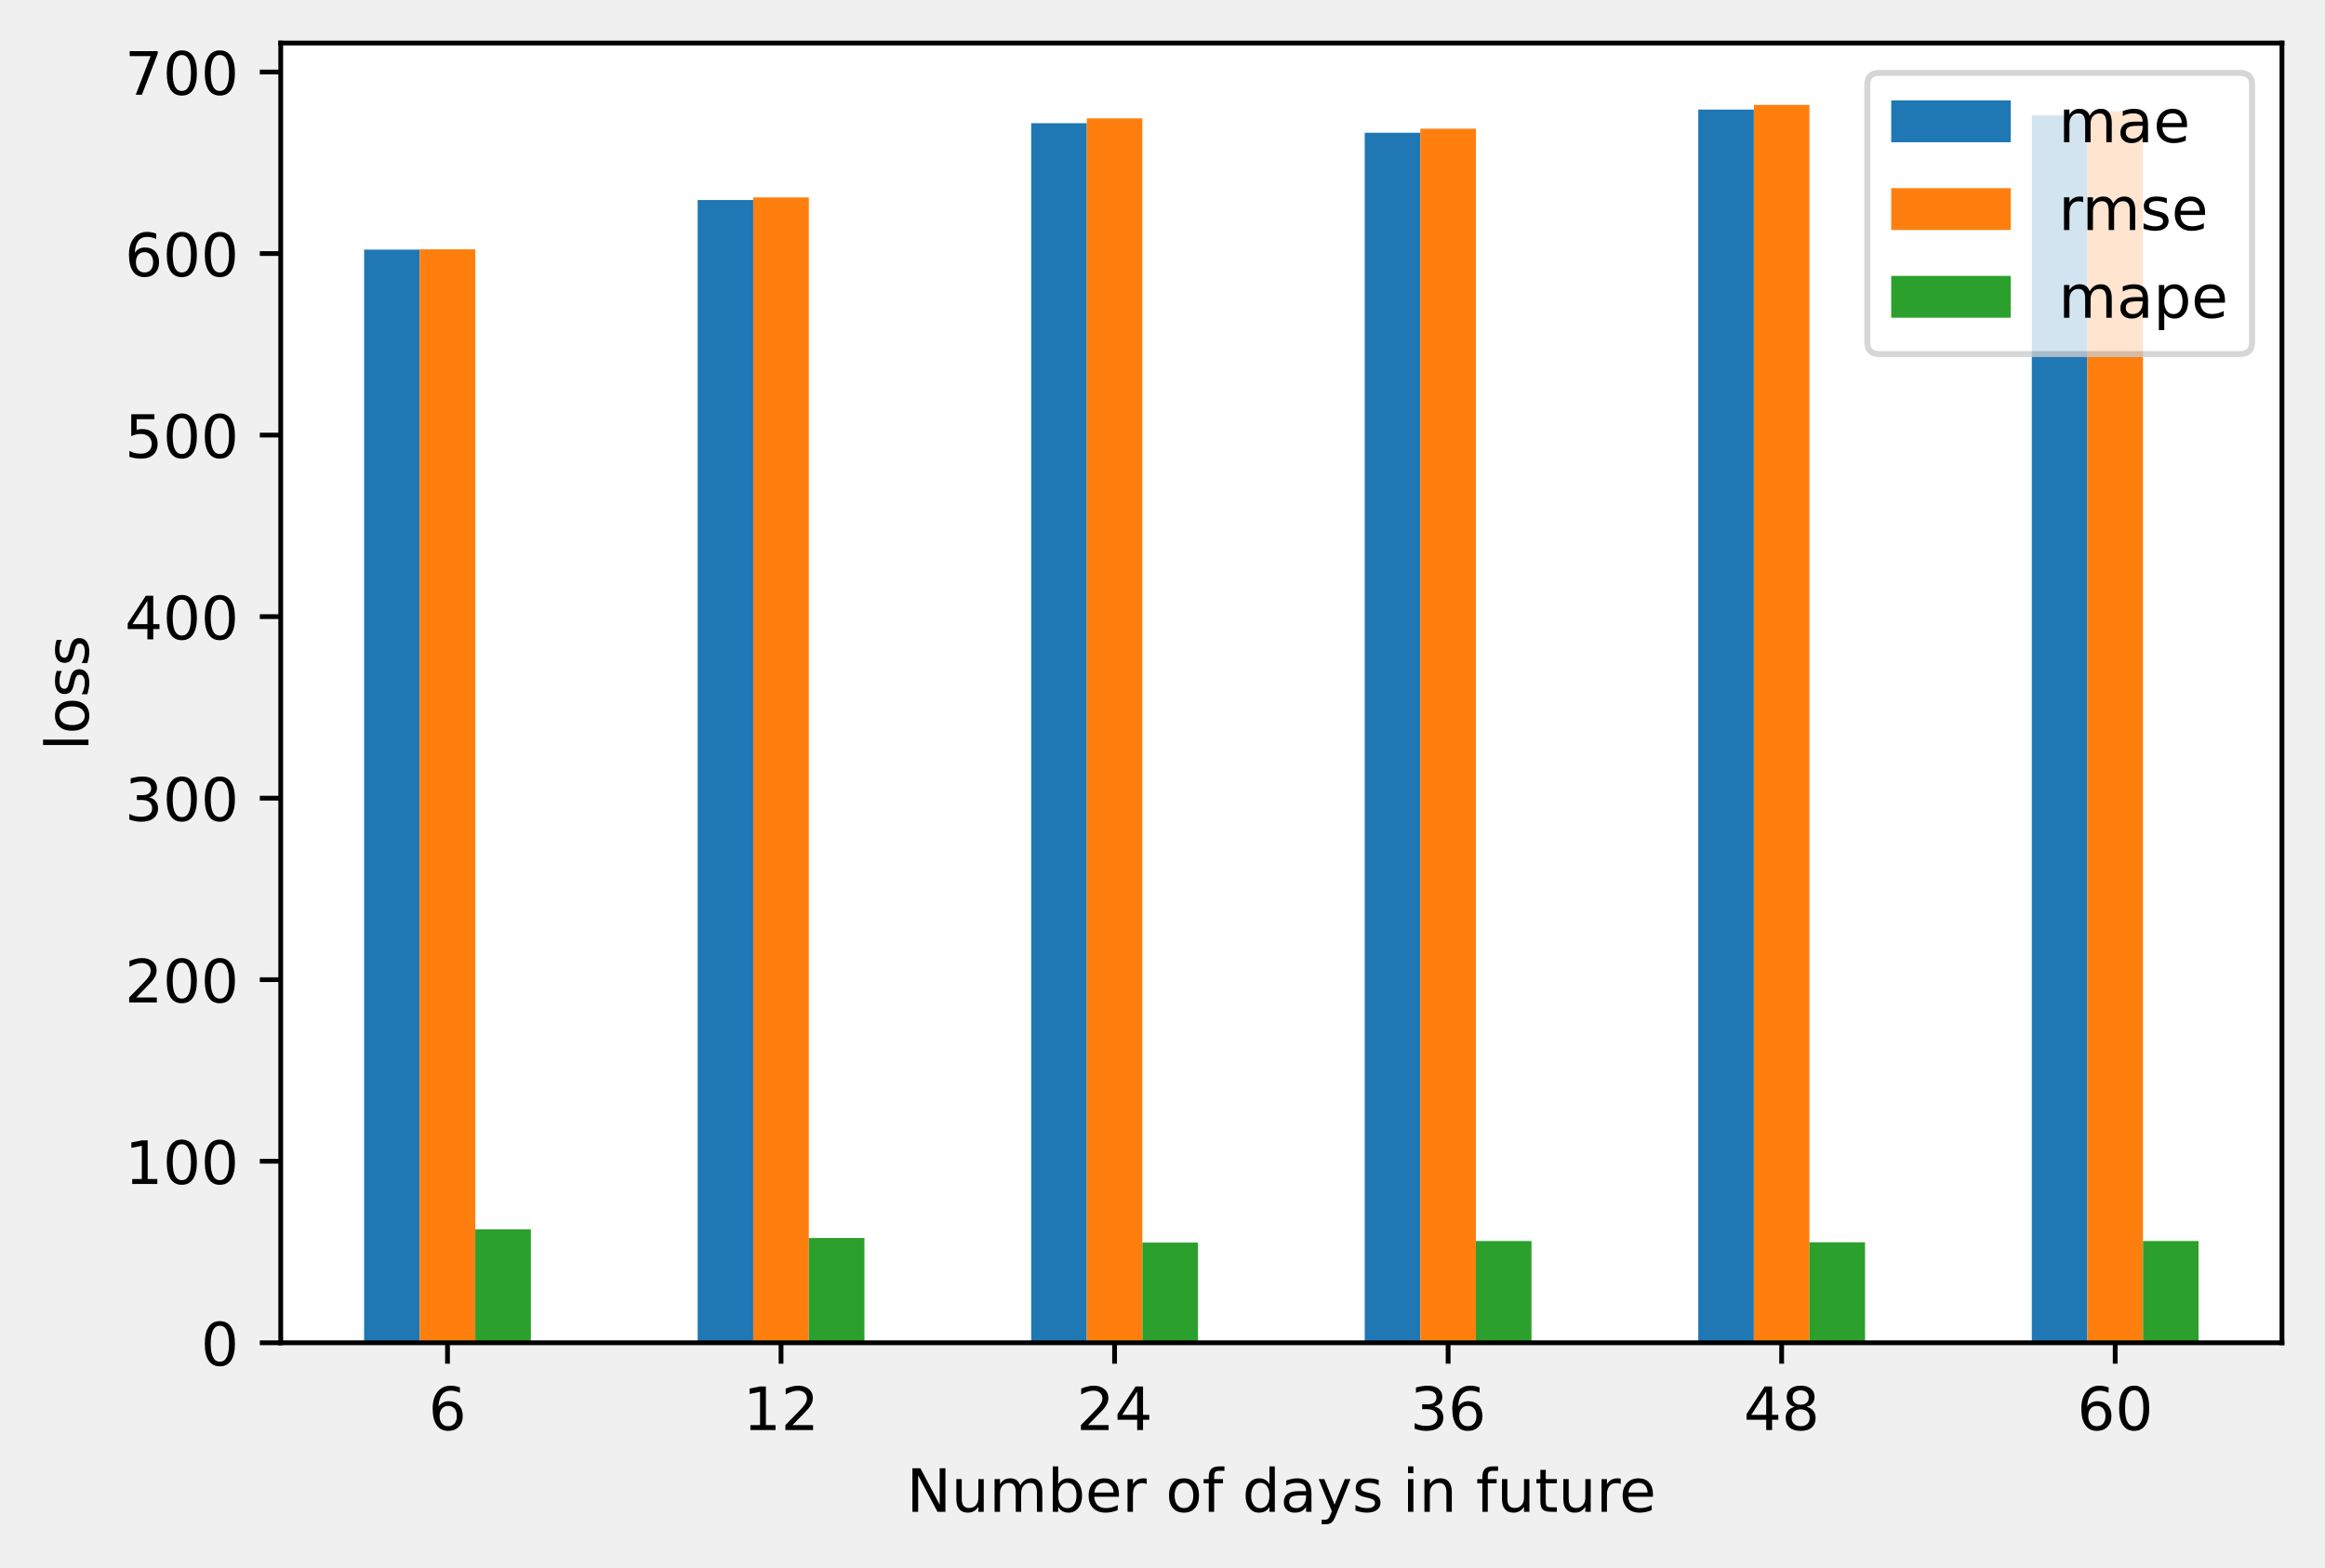
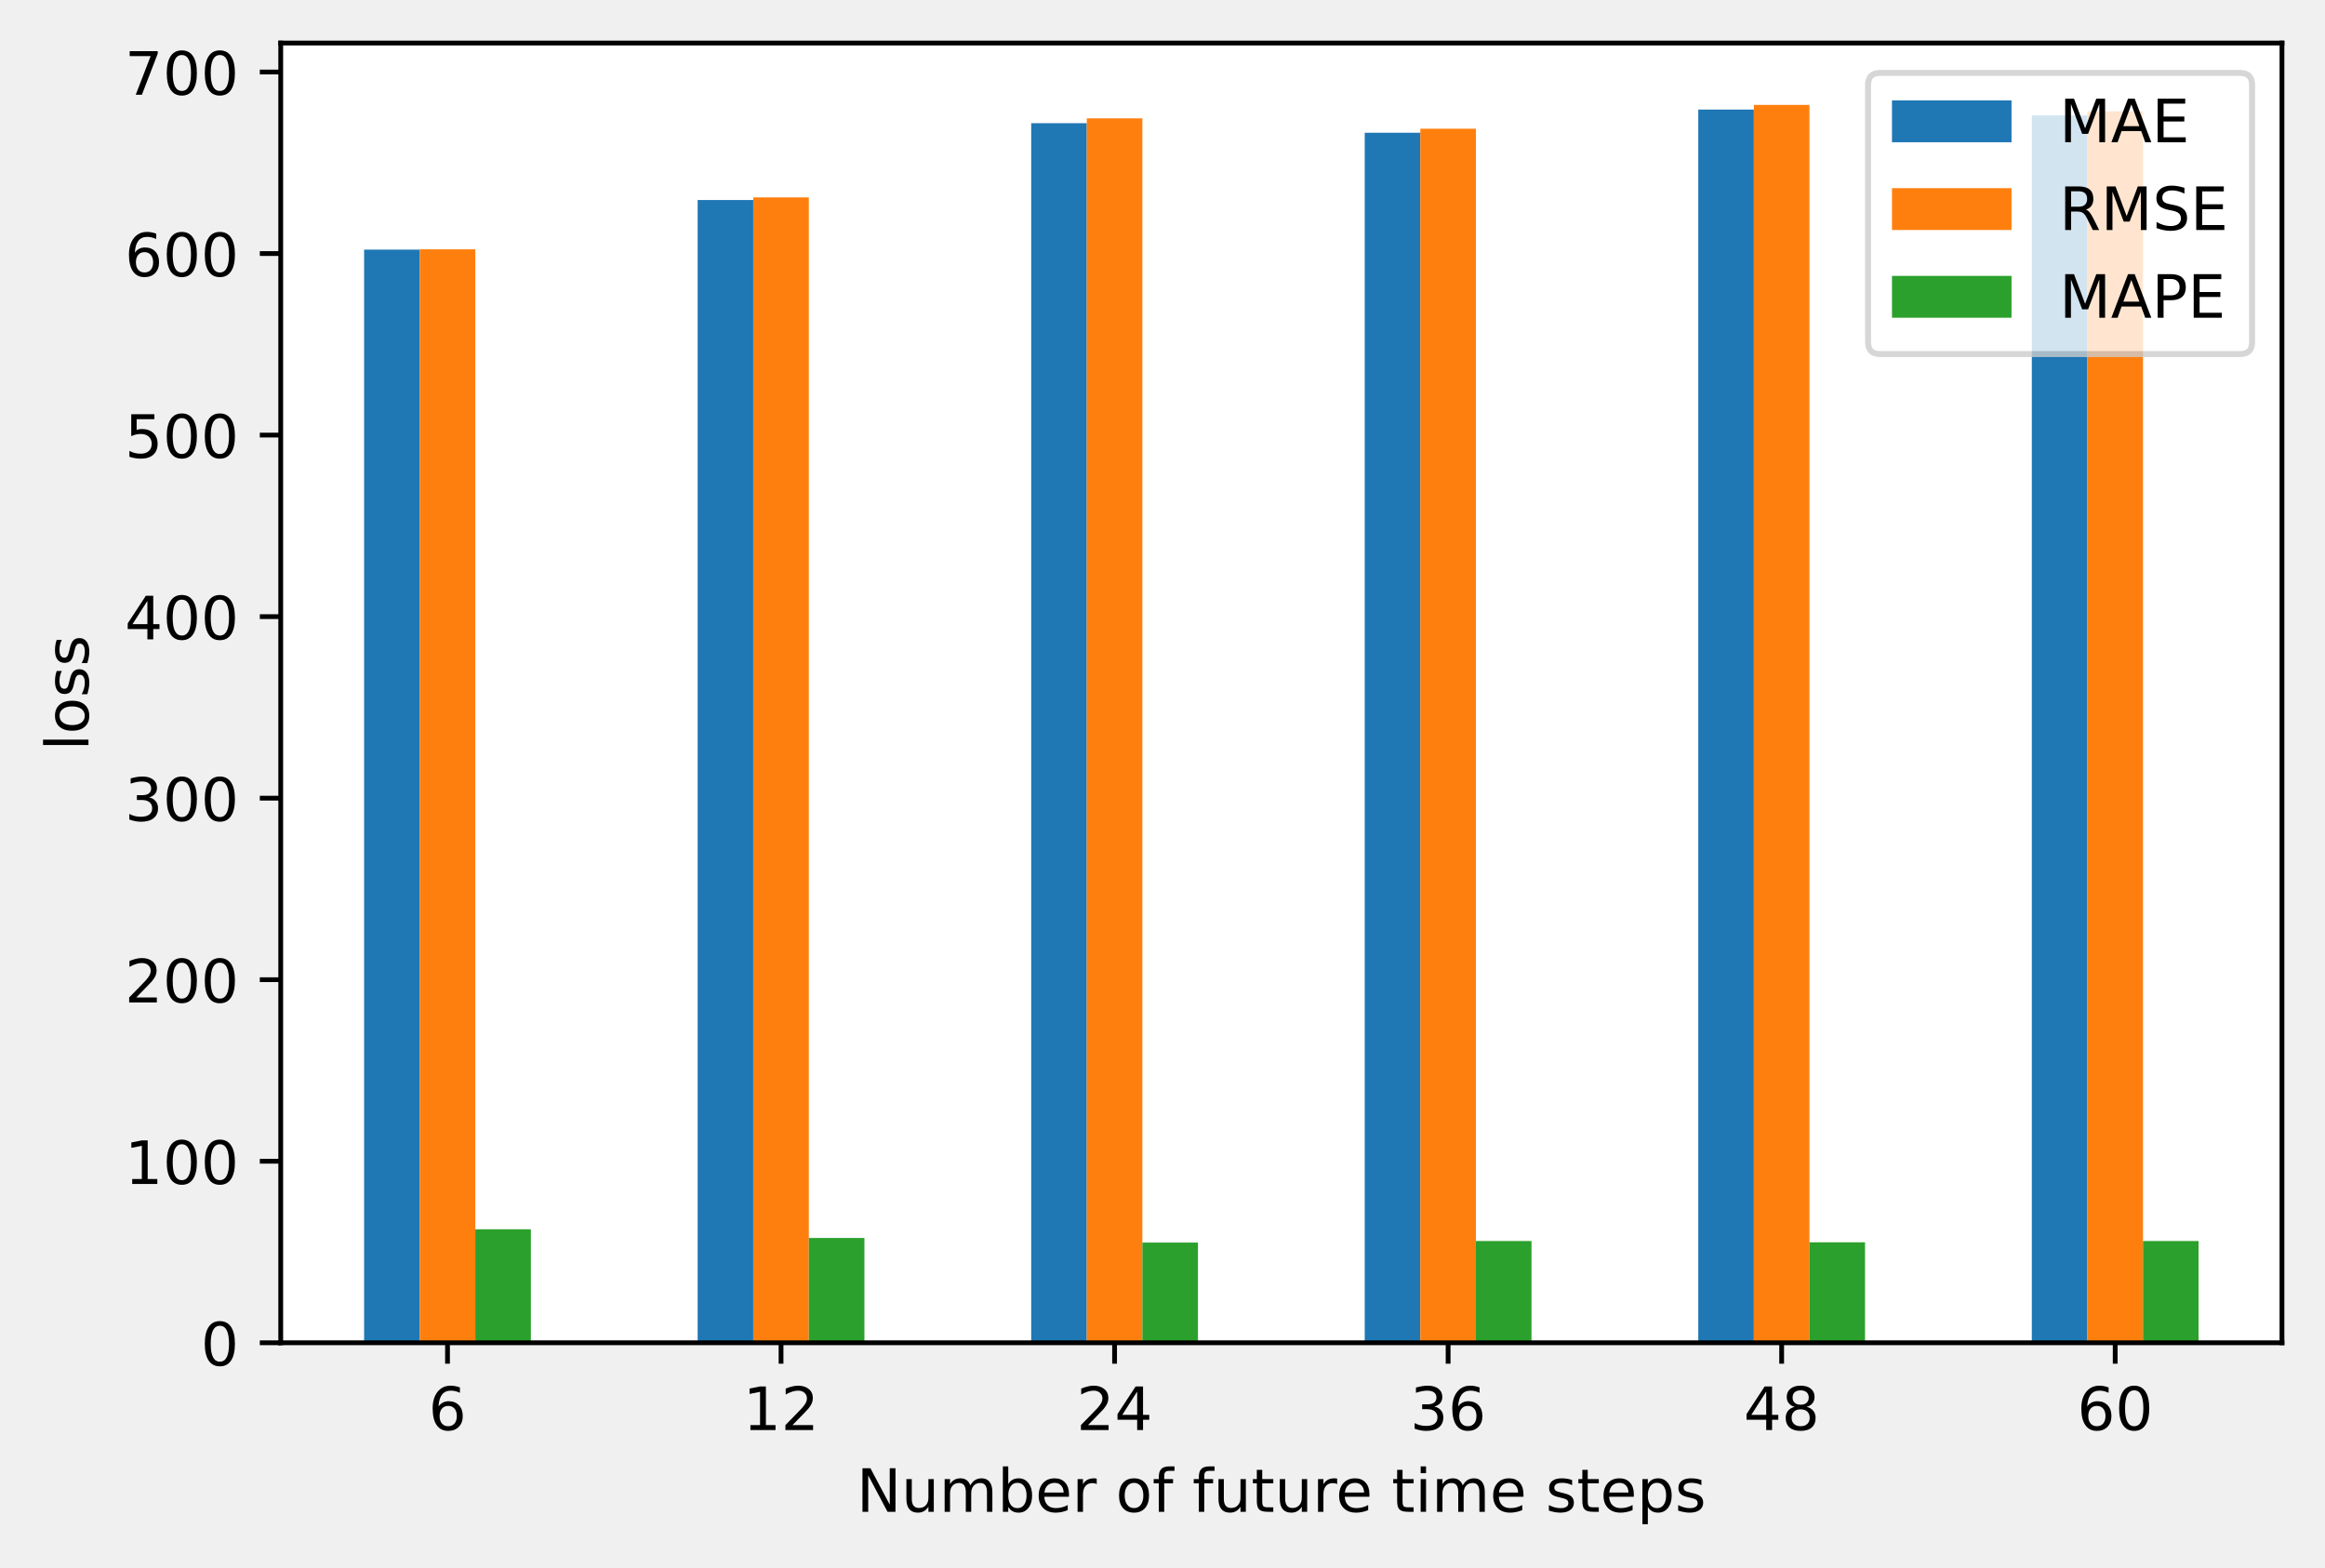
<svg xmlns="http://www.w3.org/2000/svg" xmlns:xlink="http://www.w3.org/1999/xlink" width="388.966pt" height="262.196pt" viewBox="0 0 388.966 262.196" version="1.1">
  <defs>
    <style type="text/css">*{stroke-linejoin: round; stroke-linecap: butt}</style>
  </defs>
  <g id="figure_1">
    <g id="patch_1">
      <path d="M -0 262.196  L 388.966 262.196  L 388.966 0  L -0 0  L -0 262.196  z " style="fill: none" />
    </g>
    <g id="axes_1">
      <g id="patch_2">
        <path d="M 46.966 224.64  L 381.766 224.64  L 381.766 7.2  L 46.966 7.2  z " style="fill: #ffffff" />
      </g>
      <g id="patch_3">
-         <path d="M 60.916 224.64  L 70.216 224.64  L 70.216 41.761  L 60.916 41.761  z " clip-path="url(#pe3446a0457)" style="fill: #1f77b4" />
+         <path d="M 60.916 224.64  L 70.216 224.64  L 70.216 41.761  L 60.916 41.761  z " clip-path="url(#p7260103b0e)" style="fill: #1f77b4" />
      </g>
      <g id="patch_4">
-         <path d="M 116.716 224.64  L 126.016 224.64  L 126.016 33.459  L 116.716 33.459  z " clip-path="url(#pe3446a0457)" style="fill: #1f77b4" />
+         <path d="M 116.716 224.64  L 126.016 224.64  L 126.016 33.459  L 116.716 33.459  z " clip-path="url(#p7260103b0e)" style="fill: #1f77b4" />
      </g>
      <g id="patch_5">
-         <path d="M 172.516 224.64  L 181.816 224.64  L 181.816 20.606  L 172.516 20.606  z " clip-path="url(#pe3446a0457)" style="fill: #1f77b4" />
+         <path d="M 172.516 224.64  L 181.816 224.64  L 181.816 20.606  L 172.516 20.606  z " clip-path="url(#p7260103b0e)" style="fill: #1f77b4" />
      </g>
      <g id="patch_6">
-         <path d="M 228.316 224.64  L 237.616 224.64  L 237.616 22.208  L 228.316 22.208  z " clip-path="url(#pe3446a0457)" style="fill: #1f77b4" />
+         <path d="M 228.316 224.64  L 237.616 224.64  L 237.616 22.208  L 228.316 22.208  z " clip-path="url(#p7260103b0e)" style="fill: #1f77b4" />
      </g>
      <g id="patch_7">
-         <path d="M 284.116 224.64  L 293.416 224.64  L 293.416 18.328  L 284.116 18.328  z " clip-path="url(#pe3446a0457)" style="fill: #1f77b4" />
+         <path d="M 284.116 224.64  L 293.416 224.64  L 293.416 18.328  L 284.116 18.328  z " clip-path="url(#p7260103b0e)" style="fill: #1f77b4" />
      </g>
      <g id="patch_8">
-         <path d="M 339.916 224.64  L 349.216 224.64  L 349.216 19.309  L 339.916 19.309  z " clip-path="url(#pe3446a0457)" style="fill: #1f77b4" />
+         <path d="M 339.916 224.64  L 349.216 224.64  L 349.216 19.309  L 339.916 19.309  z " clip-path="url(#p7260103b0e)" style="fill: #1f77b4" />
      </g>
      <g id="patch_9">
-         <path d="M 70.216 224.64  L 79.516 224.64  L 79.516 41.708  L 70.216 41.708  z " clip-path="url(#pe3446a0457)" style="fill: #ff7f0e" />
+         <path d="M 70.216 224.64  L 79.516 224.64  L 79.516 41.708  L 70.216 41.708  z " clip-path="url(#p7260103b0e)" style="fill: #ff7f0e" />
      </g>
      <g id="patch_10">
-         <path d="M 126.016 224.64  L 135.316 224.64  L 135.316 33.025  L 126.016 33.025  z " clip-path="url(#pe3446a0457)" style="fill: #ff7f0e" />
+         <path d="M 126.016 224.64  L 135.316 224.64  L 135.316 33.025  L 126.016 33.025  z " clip-path="url(#p7260103b0e)" style="fill: #ff7f0e" />
      </g>
      <g id="patch_11">
-         <path d="M 181.816 224.64  L 191.116 224.64  L 191.116 19.797  L 181.816 19.797  z " clip-path="url(#pe3446a0457)" style="fill: #ff7f0e" />
+         <path d="M 181.816 224.64  L 191.116 224.64  L 191.116 19.797  L 181.816 19.797  z " clip-path="url(#p7260103b0e)" style="fill: #ff7f0e" />
      </g>
      <g id="patch_12">
-         <path d="M 237.616 224.64  L 246.916 224.64  L 246.916 21.534  L 237.616 21.534  z " clip-path="url(#pe3446a0457)" style="fill: #ff7f0e" />
+         <path d="M 237.616 224.64  L 246.916 224.64  L 246.916 21.534  L 237.616 21.534  z " clip-path="url(#p7260103b0e)" style="fill: #ff7f0e" />
      </g>
      <g id="patch_13">
-         <path d="M 293.416 224.64  L 302.716 224.64  L 302.716 17.554  L 293.416 17.554  z " clip-path="url(#pe3446a0457)" style="fill: #ff7f0e" />
+         <path d="M 293.416 224.64  L 302.716 224.64  L 302.716 17.554  L 293.416 17.554  z " clip-path="url(#p7260103b0e)" style="fill: #ff7f0e" />
      </g>
      <g id="patch_14">
-         <path d="M 349.216 224.64  L 358.516 224.64  L 358.516 18.621  L 349.216 18.621  z " clip-path="url(#pe3446a0457)" style="fill: #ff7f0e" />
+         <path d="M 349.216 224.64  L 358.516 224.64  L 358.516 18.621  L 349.216 18.621  z " clip-path="url(#p7260103b0e)" style="fill: #ff7f0e" />
      </g>
      <g id="patch_15">
-         <path d="M 79.516 224.64  L 88.816 224.64  L 88.816 205.658  L 79.516 205.658  z " clip-path="url(#pe3446a0457)" style="fill: #2ca02c" />
+         <path d="M 79.516 224.64  L 88.816 224.64  L 88.816 205.658  L 79.516 205.658  z " clip-path="url(#p7260103b0e)" style="fill: #2ca02c" />
      </g>
      <g id="patch_16">
-         <path d="M 135.316 224.64  L 144.616 224.64  L 144.616 207.107  L 135.316 207.107  z " clip-path="url(#pe3446a0457)" style="fill: #2ca02c" />
+         <path d="M 135.316 224.64  L 144.616 224.64  L 144.616 207.107  L 135.316 207.107  z " clip-path="url(#p7260103b0e)" style="fill: #2ca02c" />
      </g>
      <g id="patch_17">
-         <path d="M 191.116 224.64  L 200.416 224.64  L 200.416 207.869  L 191.116 207.869  z " clip-path="url(#pe3446a0457)" style="fill: #2ca02c" />
+         <path d="M 191.116 224.64  L 200.416 224.64  L 200.416 207.869  L 191.116 207.869  z " clip-path="url(#p7260103b0e)" style="fill: #2ca02c" />
      </g>
      <g id="patch_18">
-         <path d="M 246.916 224.64  L 256.216 224.64  L 256.216 207.612  L 246.916 207.612  z " clip-path="url(#pe3446a0457)" style="fill: #2ca02c" />
+         <path d="M 246.916 224.64  L 256.216 224.64  L 256.216 207.612  L 246.916 207.612  z " clip-path="url(#p7260103b0e)" style="fill: #2ca02c" />
      </g>
      <g id="patch_19">
-         <path d="M 302.716 224.64  L 312.016 224.64  L 312.016 207.83  L 302.716 207.83  z " clip-path="url(#pe3446a0457)" style="fill: #2ca02c" />
+         <path d="M 302.716 224.64  L 312.016 224.64  L 312.016 207.83  L 302.716 207.83  z " clip-path="url(#p7260103b0e)" style="fill: #2ca02c" />
      </g>
      <g id="patch_20">
-         <path d="M 358.516 224.64  L 367.816 224.64  L 367.816 207.613  L 358.516 207.613  z " clip-path="url(#pe3446a0457)" style="fill: #2ca02c" />
+         <path d="M 358.516 224.64  L 367.816 224.64  L 367.816 207.613  L 358.516 207.613  z " clip-path="url(#p7260103b0e)" style="fill: #2ca02c" />
      </g>
      <g id="matplotlib.axis_1">
        <g id="xtick_1">
          <g id="line2d_1">
            <defs>
-               <path id="meacd66a44c" d="M 0 0  L 0 3.5  " style="stroke: #000000; stroke-width: 0.8" />
-             </defs>
-             <g>
-               <use xlink:href="#meacd66a44c" x="74.866" y="224.64" style="stroke: #000000; stroke-width: 0.8" />
+               <path id="mb7953ff207" d="M 0 0  L 0 3.5  " style="stroke: #000000; stroke-width: 0.8" />
+             </defs>
+             <g>
+               <use xlink:href="#mb7953ff207" x="74.866" y="224.64" style="stroke: #000000; stroke-width: 0.8" />
            </g>
          </g>
          <g id="text_1">
            <g transform="translate(71.68438 239.2384) scale(0.1 -0.1)">
              <defs>
                <path id="DejaVuSans-36" d="M 2113 2584  Q 1688 2584 1439 2293  Q 1191 2003 1191 1497  Q 1191 994 1439 701  Q 1688 409 2113 409  Q 2538 409 2786 701  Q 3034 994 3034 1497  Q 3034 2003 2786 2293  Q 2538 2584 2113 2584  z M 3366 4563  L 3366 3988  Q 3128 4100 2886 4159  Q 2644 4219 2406 4219  Q 1781 4219 1451 3797  Q 1122 3375 1075 2522  Q 1259 2794 1537 2939  Q 1816 3084 2150 3084  Q 2853 3084 3261 2657  Q 3669 2231 3669 1497  Q 3669 778 3244 343  Q 2819 -91 2113 -91  Q 1303 -91 875 529  Q 447 1150 447 2328  Q 447 3434 972 4092  Q 1497 4750 2381 4750  Q 2619 4750 2861 4703  Q 3103 4656 3366 4563  z " transform="scale(0.015625)" />
              </defs>
              <use xlink:href="#DejaVuSans-36" />
            </g>
          </g>
        </g>
        <g id="xtick_2">
          <g id="line2d_2">
            <g>
-               <use xlink:href="#meacd66a44c" x="130.666" y="224.64" style="stroke: #000000; stroke-width: 0.8" />
+               <use xlink:href="#mb7953ff207" x="130.666" y="224.64" style="stroke: #000000; stroke-width: 0.8" />
            </g>
          </g>
          <g id="text_2">
            <g transform="translate(124.3031 239.2384) scale(0.1 -0.1)">
              <defs>
                <path id="DejaVuSans-31" d="M 794 531  L 1825 531  L 1825 4091  L 703 3866  L 703 4441  L 1819 4666  L 2450 4666  L 2450 531  L 3481 531  L 3481 0  L 794 0  L 794 531  z " transform="scale(0.015625)" />
                <path id="DejaVuSans-32" d="M 1228 531  L 3431 531  L 3431 0  L 469 0  L 469 531  Q 828 903 1448 1529  Q 2069 2156 2228 2338  Q 2531 2678 2651 2914  Q 2772 3150 2772 3378  Q 2772 3750 2511 3984  Q 2250 4219 1831 4219  Q 1534 4219 1204 4116  Q 875 4013 500 3803  L 500 4441  Q 881 4594 1212 4672  Q 1544 4750 1819 4750  Q 2544 4750 2975 4387  Q 3406 4025 3406 3419  Q 3406 3131 3298 2873  Q 3191 2616 2906 2266  Q 2828 2175 2409 1742  Q 1991 1309 1228 531  z " transform="scale(0.015625)" />
              </defs>
              <use xlink:href="#DejaVuSans-31" />
              <use xlink:href="#DejaVuSans-32" x="63.623" />
            </g>
          </g>
        </g>
        <g id="xtick_3">
          <g id="line2d_3">
            <g>
-               <use xlink:href="#meacd66a44c" x="186.466" y="224.64" style="stroke: #000000; stroke-width: 0.8" />
+               <use xlink:href="#mb7953ff207" x="186.466" y="224.64" style="stroke: #000000; stroke-width: 0.8" />
            </g>
          </g>
          <g id="text_3">
            <g transform="translate(180.1031 239.2384) scale(0.1 -0.1)">
              <defs>
                <path id="DejaVuSans-34" d="M 2419 4116  L 825 1625  L 2419 1625  L 2419 4116  z M 2253 4666  L 3047 4666  L 3047 1625  L 3713 1625  L 3713 1100  L 3047 1100  L 3047 0  L 2419 0  L 2419 1100  L 313 1100  L 313 1709  L 2253 4666  z " transform="scale(0.015625)" />
              </defs>
              <use xlink:href="#DejaVuSans-32" />
              <use xlink:href="#DejaVuSans-34" x="63.623" />
            </g>
          </g>
        </g>
        <g id="xtick_4">
          <g id="line2d_4">
            <g>
-               <use xlink:href="#meacd66a44c" x="242.266" y="224.64" style="stroke: #000000; stroke-width: 0.8" />
+               <use xlink:href="#mb7953ff207" x="242.266" y="224.64" style="stroke: #000000; stroke-width: 0.8" />
            </g>
          </g>
          <g id="text_4">
            <g transform="translate(235.9031 239.2384) scale(0.1 -0.1)">
              <defs>
                <path id="DejaVuSans-33" d="M 2597 2516  Q 3050 2419 3304 2112  Q 3559 1806 3559 1356  Q 3559 666 3084 287  Q 2609 -91 1734 -91  Q 1441 -91 1130 -33  Q 819 25 488 141  L 488 750  Q 750 597 1062 519  Q 1375 441 1716 441  Q 2309 441 2620 675  Q 2931 909 2931 1356  Q 2931 1769 2642 2001  Q 2353 2234 1838 2234  L 1294 2234  L 1294 2753  L 1863 2753  Q 2328 2753 2575 2939  Q 2822 3125 2822 3475  Q 2822 3834 2567 4026  Q 2313 4219 1838 4219  Q 1578 4219 1281 4162  Q 984 4106 628 3988  L 628 4550  Q 988 4650 1302 4700  Q 1616 4750 1894 4750  Q 2613 4750 3031 4423  Q 3450 4097 3450 3541  Q 3450 3153 3228 2886  Q 3006 2619 2597 2516  z " transform="scale(0.015625)" />
              </defs>
              <use xlink:href="#DejaVuSans-33" />
              <use xlink:href="#DejaVuSans-36" x="63.623" />
            </g>
          </g>
        </g>
        <g id="xtick_5">
          <g id="line2d_5">
            <g>
-               <use xlink:href="#meacd66a44c" x="298.066" y="224.64" style="stroke: #000000; stroke-width: 0.8" />
+               <use xlink:href="#mb7953ff207" x="298.066" y="224.64" style="stroke: #000000; stroke-width: 0.8" />
            </g>
          </g>
          <g id="text_5">
            <g transform="translate(291.7031 239.2384) scale(0.1 -0.1)">
              <defs>
                <path id="DejaVuSans-38" d="M 2034 2216  Q 1584 2216 1326 1975  Q 1069 1734 1069 1313  Q 1069 891 1326 650  Q 1584 409 2034 409  Q 2484 409 2743 651  Q 3003 894 3003 1313  Q 3003 1734 2745 1975  Q 2488 2216 2034 2216  z M 1403 2484  Q 997 2584 770 2862  Q 544 3141 544 3541  Q 544 4100 942 4425  Q 1341 4750 2034 4750  Q 2731 4750 3128 4425  Q 3525 4100 3525 3541  Q 3525 3141 3298 2862  Q 3072 2584 2669 2484  Q 3125 2378 3379 2068  Q 3634 1759 3634 1313  Q 3634 634 3220 271  Q 2806 -91 2034 -91  Q 1263 -91 848 271  Q 434 634 434 1313  Q 434 1759 690 2068  Q 947 2378 1403 2484  z M 1172 3481  Q 1172 3119 1398 2916  Q 1625 2713 2034 2713  Q 2441 2713 2670 2916  Q 2900 3119 2900 3481  Q 2900 3844 2670 4047  Q 2441 4250 2034 4250  Q 1625 4250 1398 4047  Q 1172 3844 1172 3481  z " transform="scale(0.015625)" />
              </defs>
              <use xlink:href="#DejaVuSans-34" />
              <use xlink:href="#DejaVuSans-38" x="63.623" />
            </g>
          </g>
        </g>
        <g id="xtick_6">
          <g id="line2d_6">
            <g>
-               <use xlink:href="#meacd66a44c" x="353.866" y="224.64" style="stroke: #000000; stroke-width: 0.8" />
+               <use xlink:href="#mb7953ff207" x="353.866" y="224.64" style="stroke: #000000; stroke-width: 0.8" />
            </g>
          </g>
          <g id="text_6">
            <g transform="translate(347.5031 239.2384) scale(0.1 -0.1)">
              <defs>
                <path id="DejaVuSans-30" d="M 2034 4250  Q 1547 4250 1301 3770  Q 1056 3291 1056 2328  Q 1056 1369 1301 889  Q 1547 409 2034 409  Q 2525 409 2770 889  Q 3016 1369 3016 2328  Q 3016 3291 2770 3770  Q 2525 4250 2034 4250  z M 2034 4750  Q 2819 4750 3233 4129  Q 3647 3509 3647 2328  Q 3647 1150 3233 529  Q 2819 -91 2034 -91  Q 1250 -91 836 529  Q 422 1150 422 2328  Q 422 3509 836 4129  Q 1250 4750 2034 4750  z " transform="scale(0.015625)" />
              </defs>
              <use xlink:href="#DejaVuSans-36" />
              <use xlink:href="#DejaVuSans-30" x="63.623" />
            </g>
          </g>
        </g>
        <g id="text_7">
-           <g transform="translate(151.6664 252.9166) scale(0.1 -0.1)">
+           <g transform="translate(143.3102 252.9166) scale(0.1 -0.1)">
            <defs>
              <path id="DejaVuSans-4e" d="M 628 4666  L 1478 4666  L 3547 763  L 3547 4666  L 4159 4666  L 4159 0  L 3309 0  L 1241 3903  L 1241 0  L 628 0  L 628 4666  z " transform="scale(0.015625)" />
              <path id="DejaVuSans-75" d="M 544 1381  L 544 3500  L 1119 3500  L 1119 1403  Q 1119 906 1312 657  Q 1506 409 1894 409  Q 2359 409 2629 706  Q 2900 1003 2900 1516  L 2900 3500  L 3475 3500  L 3475 0  L 2900 0  L 2900 538  Q 2691 219 2414 64  Q 2138 -91 1772 -91  Q 1169 -91 856 284  Q 544 659 544 1381  z M 1991 3584  L 1991 3584  z " transform="scale(0.015625)" />
              <path id="DejaVuSans-6d" d="M 3328 2828  Q 3544 3216 3844 3400  Q 4144 3584 4550 3584  Q 5097 3584 5394 3201  Q 5691 2819 5691 2113  L 5691 0  L 5113 0  L 5113 2094  Q 5113 2597 4934 2840  Q 4756 3084 4391 3084  Q 3944 3084 3684 2787  Q 3425 2491 3425 1978  L 3425 0  L 2847 0  L 2847 2094  Q 2847 2600 2669 2842  Q 2491 3084 2119 3084  Q 1678 3084 1418 2786  Q 1159 2488 1159 1978  L 1159 0  L 581 0  L 581 3500  L 1159 3500  L 1159 2956  Q 1356 3278 1631 3431  Q 1906 3584 2284 3584  Q 2666 3584 2933 3390  Q 3200 3197 3328 2828  z " transform="scale(0.015625)" />
              <path id="DejaVuSans-62" d="M 3116 1747  Q 3116 2381 2855 2742  Q 2594 3103 2138 3103  Q 1681 3103 1420 2742  Q 1159 2381 1159 1747  Q 1159 1113 1420 752  Q 1681 391 2138 391  Q 2594 391 2855 752  Q 3116 1113 3116 1747  z M 1159 2969  Q 1341 3281 1617 3432  Q 1894 3584 2278 3584  Q 2916 3584 3314 3078  Q 3713 2572 3713 1747  Q 3713 922 3314 415  Q 2916 -91 2278 -91  Q 1894 -91 1617 61  Q 1341 213 1159 525  L 1159 0  L 581 0  L 581 4863  L 1159 4863  L 1159 2969  z " transform="scale(0.015625)" />
              <path id="DejaVuSans-65" d="M 3597 1894  L 3597 1613  L 953 1613  Q 991 1019 1311 708  Q 1631 397 2203 397  Q 2534 397 2845 478  Q 3156 559 3463 722  L 3463 178  Q 3153 47 2828 -22  Q 2503 -91 2169 -91  Q 1331 -91 842 396  Q 353 884 353 1716  Q 353 2575 817 3079  Q 1281 3584 2069 3584  Q 2775 3584 3186 3129  Q 3597 2675 3597 1894  z M 3022 2063  Q 3016 2534 2758 2815  Q 2500 3097 2075 3097  Q 1594 3097 1305 2825  Q 1016 2553 972 2059  L 3022 2063  z " transform="scale(0.015625)" />
              <path id="DejaVuSans-72" d="M 2631 2963  Q 2534 3019 2420 3045  Q 2306 3072 2169 3072  Q 1681 3072 1420 2755  Q 1159 2438 1159 1844  L 1159 0  L 581 0  L 581 3500  L 1159 3500  L 1159 2956  Q 1341 3275 1631 3429  Q 1922 3584 2338 3584  Q 2397 3584 2469 3576  Q 2541 3569 2628 3553  L 2631 2963  z " transform="scale(0.015625)" />
              <path id="DejaVuSans-20" transform="scale(0.015625)" />
              <path id="DejaVuSans-6f" d="M 1959 3097  Q 1497 3097 1228 2736  Q 959 2375 959 1747  Q 959 1119 1226 758  Q 1494 397 1959 397  Q 2419 397 2687 759  Q 2956 1122 2956 1747  Q 2956 2369 2687 2733  Q 2419 3097 1959 3097  z M 1959 3584  Q 2709 3584 3137 3096  Q 3566 2609 3566 1747  Q 3566 888 3137 398  Q 2709 -91 1959 -91  Q 1206 -91 779 398  Q 353 888 353 1747  Q 353 2609 779 3096  Q 1206 3584 1959 3584  z " transform="scale(0.015625)" />
              <path id="DejaVuSans-66" d="M 2375 4863  L 2375 4384  L 1825 4384  Q 1516 4384 1395 4259  Q 1275 4134 1275 3809  L 1275 3500  L 2222 3500  L 2222 3053  L 1275 3053  L 1275 0  L 697 0  L 697 3053  L 147 3053  L 147 3500  L 697 3500  L 697 3744  Q 697 4328 969 4595  Q 1241 4863 1831 4863  L 2375 4863  z " transform="scale(0.015625)" />
-               <path id="DejaVuSans-64" d="M 2906 2969  L 2906 4863  L 3481 4863  L 3481 0  L 2906 0  L 2906 525  Q 2725 213 2448 61  Q 2172 -91 1784 -91  Q 1150 -91 751 415  Q 353 922 353 1747  Q 353 2572 751 3078  Q 1150 3584 1784 3584  Q 2172 3584 2448 3432  Q 2725 3281 2906 2969  z M 947 1747  Q 947 1113 1208 752  Q 1469 391 1925 391  Q 2381 391 2643 752  Q 2906 1113 2906 1747  Q 2906 2381 2643 2742  Q 2381 3103 1925 3103  Q 1469 3103 1208 2742  Q 947 2381 947 1747  z " transform="scale(0.015625)" />
-               <path id="DejaVuSans-61" d="M 2194 1759  Q 1497 1759 1228 1600  Q 959 1441 959 1056  Q 959 750 1161 570  Q 1363 391 1709 391  Q 2188 391 2477 730  Q 2766 1069 2766 1631  L 2766 1759  L 2194 1759  z M 3341 1997  L 3341 0  L 2766 0  L 2766 531  Q 2569 213 2275 61  Q 1981 -91 1556 -91  Q 1019 -91 701 211  Q 384 513 384 1019  Q 384 1609 779 1909  Q 1175 2209 1959 2209  L 2766 2209  L 2766 2266  Q 2766 2663 2505 2880  Q 2244 3097 1772 3097  Q 1472 3097 1187 3025  Q 903 2953 641 2809  L 641 3341  Q 956 3463 1253 3523  Q 1550 3584 1831 3584  Q 2591 3584 2966 3190  Q 3341 2797 3341 1997  z " transform="scale(0.015625)" />
-               <path id="DejaVuSans-79" d="M 2059 -325  Q 1816 -950 1584 -1140  Q 1353 -1331 966 -1331  L 506 -1331  L 506 -850  L 844 -850  Q 1081 -850 1212 -737  Q 1344 -625 1503 -206  L 1606 56  L 191 3500  L 800 3500  L 1894 763  L 2988 3500  L 3597 3500  L 2059 -325  z " transform="scale(0.015625)" />
+               <path id="DejaVuSans-74" d="M 1172 4494  L 1172 3500  L 2356 3500  L 2356 3053  L 1172 3053  L 1172 1153  Q 1172 725 1289 603  Q 1406 481 1766 481  L 2356 481  L 2356 0  L 1766 0  Q 1100 0 847 248  Q 594 497 594 1153  L 594 3053  L 172 3053  L 172 3500  L 594 3500  L 594 4494  L 1172 4494  z " transform="scale(0.015625)" />
+               <path id="DejaVuSans-69" d="M 603 3500  L 1178 3500  L 1178 0  L 603 0  L 603 3500  z M 603 4863  L 1178 4863  L 1178 4134  L 603 4134  L 603 4863  z " transform="scale(0.015625)" />
              <path id="DejaVuSans-73" d="M 2834 3397  L 2834 2853  Q 2591 2978 2328 3040  Q 2066 3103 1784 3103  Q 1356 3103 1142 2972  Q 928 2841 928 2578  Q 928 2378 1081 2264  Q 1234 2150 1697 2047  L 1894 2003  Q 2506 1872 2764 1633  Q 3022 1394 3022 966  Q 3022 478 2636 193  Q 2250 -91 1575 -91  Q 1294 -91 989 -36  Q 684 19 347 128  L 347 722  Q 666 556 975 473  Q 1284 391 1588 391  Q 1994 391 2212 530  Q 2431 669 2431 922  Q 2431 1156 2273 1281  Q 2116 1406 1581 1522  L 1381 1569  Q 847 1681 609 1914  Q 372 2147 372 2553  Q 372 3047 722 3315  Q 1072 3584 1716 3584  Q 2034 3584 2315 3537  Q 2597 3491 2834 3397  z " transform="scale(0.015625)" />
-               <path id="DejaVuSans-69" d="M 603 3500  L 1178 3500  L 1178 0  L 603 0  L 603 3500  z M 603 4863  L 1178 4863  L 1178 4134  L 603 4134  L 603 4863  z " transform="scale(0.015625)" />
-               <path id="DejaVuSans-6e" d="M 3513 2113  L 3513 0  L 2938 0  L 2938 2094  Q 2938 2591 2744 2837  Q 2550 3084 2163 3084  Q 1697 3084 1428 2787  Q 1159 2491 1159 1978  L 1159 0  L 581 0  L 581 3500  L 1159 3500  L 1159 2956  Q 1366 3272 1645 3428  Q 1925 3584 2291 3584  Q 2894 3584 3203 3211  Q 3513 2838 3513 2113  z " transform="scale(0.015625)" />
-               <path id="DejaVuSans-74" d="M 1172 4494  L 1172 3500  L 2356 3500  L 2356 3053  L 1172 3053  L 1172 1153  Q 1172 725 1289 603  Q 1406 481 1766 481  L 2356 481  L 2356 0  L 1766 0  Q 1100 0 847 248  Q 594 497 594 1153  L 594 3053  L 172 3053  L 172 3500  L 594 3500  L 594 4494  L 1172 4494  z " transform="scale(0.015625)" />
+               <path id="DejaVuSans-70" d="M 1159 525  L 1159 -1331  L 581 -1331  L 581 3500  L 1159 3500  L 1159 2969  Q 1341 3281 1617 3432  Q 1894 3584 2278 3584  Q 2916 3584 3314 3078  Q 3713 2572 3713 1747  Q 3713 922 3314 415  Q 2916 -91 2278 -91  Q 1894 -91 1617 61  Q 1341 213 1159 525  z M 3116 1747  Q 3116 2381 2855 2742  Q 2594 3103 2138 3103  Q 1681 3103 1420 2742  Q 1159 2381 1159 1747  Q 1159 1113 1420 752  Q 1681 391 2138 391  Q 2594 391 2855 752  Q 3116 1113 3116 1747  z " transform="scale(0.015625)" />
            </defs>
            <use xlink:href="#DejaVuSans-4e" />
            <use xlink:href="#DejaVuSans-75" x="74.805" />
            <use xlink:href="#DejaVuSans-6d" x="138.184" />
            <use xlink:href="#DejaVuSans-62" x="235.596" />
            <use xlink:href="#DejaVuSans-65" x="299.072" />
            <use xlink:href="#DejaVuSans-72" x="360.596" />
            <use xlink:href="#DejaVuSans-20" x="401.709" />
            <use xlink:href="#DejaVuSans-6f" x="433.496" />
            <use xlink:href="#DejaVuSans-66" x="494.678" />
            <use xlink:href="#DejaVuSans-20" x="529.883" />
-             <use xlink:href="#DejaVuSans-64" x="561.67" />
-             <use xlink:href="#DejaVuSans-61" x="625.146" />
-             <use xlink:href="#DejaVuSans-79" x="686.426" />
-             <use xlink:href="#DejaVuSans-73" x="745.605" />
-             <use xlink:href="#DejaVuSans-20" x="797.705" />
-             <use xlink:href="#DejaVuSans-69" x="829.492" />
-             <use xlink:href="#DejaVuSans-6e" x="857.275" />
-             <use xlink:href="#DejaVuSans-20" x="920.654" />
-             <use xlink:href="#DejaVuSans-66" x="952.441" />
-             <use xlink:href="#DejaVuSans-75" x="987.646" />
-             <use xlink:href="#DejaVuSans-74" x="1051.025" />
-             <use xlink:href="#DejaVuSans-75" x="1090.234" />
-             <use xlink:href="#DejaVuSans-72" x="1153.613" />
-             <use xlink:href="#DejaVuSans-65" x="1192.477" />
+             <use xlink:href="#DejaVuSans-66" x="561.67" />
+             <use xlink:href="#DejaVuSans-75" x="596.875" />
+             <use xlink:href="#DejaVuSans-74" x="660.254" />
+             <use xlink:href="#DejaVuSans-75" x="699.463" />
+             <use xlink:href="#DejaVuSans-72" x="762.842" />
+             <use xlink:href="#DejaVuSans-65" x="801.705" />
+             <use xlink:href="#DejaVuSans-20" x="863.229" />
+             <use xlink:href="#DejaVuSans-74" x="895.016" />
+             <use xlink:href="#DejaVuSans-69" x="934.225" />
+             <use xlink:href="#DejaVuSans-6d" x="962.008" />
+             <use xlink:href="#DejaVuSans-65" x="1059.42" />
+             <use xlink:href="#DejaVuSans-20" x="1120.943" />
+             <use xlink:href="#DejaVuSans-73" x="1152.73" />
+             <use xlink:href="#DejaVuSans-74" x="1204.83" />
+             <use xlink:href="#DejaVuSans-65" x="1244.039" />
+             <use xlink:href="#DejaVuSans-70" x="1305.562" />
+             <use xlink:href="#DejaVuSans-73" x="1369.039" />
          </g>
        </g>
      </g>
      <g id="matplotlib.axis_2">
        <g id="ytick_1">
          <g id="line2d_7">
            <defs>
-               <path id="m8dc81a19fa" d="M 0 0  L -3.5 0  " style="stroke: #000000; stroke-width: 0.8" />
-             </defs>
-             <g>
-               <use xlink:href="#m8dc81a19fa" x="46.966" y="224.64" style="stroke: #000000; stroke-width: 0.8" />
+               <path id="m603ab36403" d="M 0 0  L -3.5 0  " style="stroke: #000000; stroke-width: 0.8" />
+             </defs>
+             <g>
+               <use xlink:href="#m603ab36403" x="46.966" y="224.64" style="stroke: #000000; stroke-width: 0.8" />
            </g>
          </g>
          <g id="text_8">
            <g transform="translate(33.60312 228.4392) scale(0.1 -0.1)">
              <use xlink:href="#DejaVuSans-30" />
            </g>
          </g>
        </g>
        <g id="ytick_2">
          <g id="line2d_8">
            <g>
-               <use xlink:href="#m8dc81a19fa" x="46.966" y="194.27" style="stroke: #000000; stroke-width: 0.8" />
+               <use xlink:href="#m603ab36403" x="46.966" y="194.27" style="stroke: #000000; stroke-width: 0.8" />
            </g>
          </g>
          <g id="text_9">
            <g transform="translate(20.87813 198.0693) scale(0.1 -0.1)">
              <use xlink:href="#DejaVuSans-31" />
              <use xlink:href="#DejaVuSans-30" x="63.623" />
              <use xlink:href="#DejaVuSans-30" x="127.246" />
            </g>
          </g>
        </g>
        <g id="ytick_3">
          <g id="line2d_9">
            <g>
-               <use xlink:href="#m8dc81a19fa" x="46.966" y="163.9" style="stroke: #000000; stroke-width: 0.8" />
+               <use xlink:href="#m603ab36403" x="46.966" y="163.9" style="stroke: #000000; stroke-width: 0.8" />
            </g>
          </g>
          <g id="text_10">
            <g transform="translate(20.87813 167.6994) scale(0.1 -0.1)">
              <use xlink:href="#DejaVuSans-32" />
              <use xlink:href="#DejaVuSans-30" x="63.623" />
              <use xlink:href="#DejaVuSans-30" x="127.246" />
            </g>
          </g>
        </g>
        <g id="ytick_4">
          <g id="line2d_10">
            <g>
-               <use xlink:href="#m8dc81a19fa" x="46.966" y="133.53" style="stroke: #000000; stroke-width: 0.8" />
+               <use xlink:href="#m603ab36403" x="46.966" y="133.53" style="stroke: #000000; stroke-width: 0.8" />
            </g>
          </g>
          <g id="text_11">
            <g transform="translate(20.87813 137.3296) scale(0.1 -0.1)">
              <use xlink:href="#DejaVuSans-33" />
              <use xlink:href="#DejaVuSans-30" x="63.623" />
              <use xlink:href="#DejaVuSans-30" x="127.246" />
            </g>
          </g>
        </g>
        <g id="ytick_5">
          <g id="line2d_11">
            <g>
-               <use xlink:href="#m8dc81a19fa" x="46.966" y="103.16" style="stroke: #000000; stroke-width: 0.8" />
+               <use xlink:href="#m603ab36403" x="46.966" y="103.16" style="stroke: #000000; stroke-width: 0.8" />
            </g>
          </g>
          <g id="text_12">
            <g transform="translate(20.87813 106.9597) scale(0.1 -0.1)">
              <use xlink:href="#DejaVuSans-34" />
              <use xlink:href="#DejaVuSans-30" x="63.623" />
              <use xlink:href="#DejaVuSans-30" x="127.246" />
            </g>
          </g>
        </g>
        <g id="ytick_6">
          <g id="line2d_12">
            <g>
-               <use xlink:href="#m8dc81a19fa" x="46.966" y="72.791" style="stroke: #000000; stroke-width: 0.8" />
+               <use xlink:href="#m603ab36403" x="46.966" y="72.791" style="stroke: #000000; stroke-width: 0.8" />
            </g>
          </g>
          <g id="text_13">
            <g transform="translate(20.87813 76.58977) scale(0.1 -0.1)">
              <defs>
                <path id="DejaVuSans-35" d="M 691 4666  L 3169 4666  L 3169 4134  L 1269 4134  L 1269 2991  Q 1406 3038 1543 3061  Q 1681 3084 1819 3084  Q 2600 3084 3056 2656  Q 3513 2228 3513 1497  Q 3513 744 3044 326  Q 2575 -91 1722 -91  Q 1428 -91 1123 -41  Q 819 9 494 109  L 494 744  Q 775 591 1075 516  Q 1375 441 1709 441  Q 2250 441 2565 725  Q 2881 1009 2881 1497  Q 2881 1984 2565 2268  Q 2250 2553 1709 2553  Q 1456 2553 1204 2497  Q 953 2441 691 2322  L 691 4666  z " transform="scale(0.015625)" />
              </defs>
              <use xlink:href="#DejaVuSans-35" />
              <use xlink:href="#DejaVuSans-30" x="63.623" />
              <use xlink:href="#DejaVuSans-30" x="127.246" />
            </g>
          </g>
        </g>
        <g id="ytick_7">
          <g id="line2d_13">
            <g>
-               <use xlink:href="#m8dc81a19fa" x="46.966" y="42.421" style="stroke: #000000; stroke-width: 0.8" />
+               <use xlink:href="#m603ab36403" x="46.966" y="42.421" style="stroke: #000000; stroke-width: 0.8" />
            </g>
          </g>
          <g id="text_14">
            <g transform="translate(20.87813 46.21988) scale(0.1 -0.1)">
              <use xlink:href="#DejaVuSans-36" />
              <use xlink:href="#DejaVuSans-30" x="63.623" />
              <use xlink:href="#DejaVuSans-30" x="127.246" />
            </g>
          </g>
        </g>
        <g id="ytick_8">
          <g id="line2d_14">
            <g>
-               <use xlink:href="#m8dc81a19fa" x="46.966" y="12.051" style="stroke: #000000; stroke-width: 0.8" />
+               <use xlink:href="#m603ab36403" x="46.966" y="12.051" style="stroke: #000000; stroke-width: 0.8" />
            </g>
          </g>
          <g id="text_15">
            <g transform="translate(20.87813 15.84999) scale(0.1 -0.1)">
              <defs>
                <path id="DejaVuSans-37" d="M 525 4666  L 3525 4666  L 3525 4397  L 1831 0  L 1172 0  L 2766 4134  L 525 4134  L 525 4666  z " transform="scale(0.015625)" />
              </defs>
              <use xlink:href="#DejaVuSans-37" />
              <use xlink:href="#DejaVuSans-30" x="63.623" />
              <use xlink:href="#DejaVuSans-30" x="127.246" />
            </g>
          </g>
        </g>
        <g id="text_16">
          <g transform="translate(14.79844 125.5778) rotate(-90) scale(0.1 -0.1)">
            <defs>
              <path id="DejaVuSans-6c" d="M 603 4863  L 1178 4863  L 1178 0  L 603 0  L 603 4863  z " transform="scale(0.015625)" />
            </defs>
            <use xlink:href="#DejaVuSans-6c" />
            <use xlink:href="#DejaVuSans-6f" x="27.783" />
            <use xlink:href="#DejaVuSans-73" x="88.965" />
            <use xlink:href="#DejaVuSans-73" x="141.064" />
          </g>
        </g>
      </g>
      <g id="patch_21">
        <path d="M 46.966 224.64  L 46.966 7.2  " style="fill: none; stroke: #000000; stroke-width: 0.8; stroke-linejoin: miter; stroke-linecap: square" />
      </g>
      <g id="patch_22">
        <path d="M 381.766 224.64  L 381.766 7.2  " style="fill: none; stroke: #000000; stroke-width: 0.8; stroke-linejoin: miter; stroke-linecap: square" />
      </g>
      <g id="patch_23">
        <path d="M 46.966 224.64  L 381.766 224.64  " style="fill: none; stroke: #000000; stroke-width: 0.8; stroke-linejoin: miter; stroke-linecap: square" />
      </g>
      <g id="patch_24">
        <path d="M 46.966 7.2  L 381.766 7.2  " style="fill: none; stroke: #000000; stroke-width: 0.8; stroke-linejoin: miter; stroke-linecap: square" />
      </g>
      <g id="legend_1">
        <g id="patch_25">
-           <path d="M 314.395 59.234  L 374.766 59.234  Q 376.766 59.234 376.766 57.234  L 376.766 14.2  Q 376.766 12.2 374.766 12.2  L 314.395 12.2  Q 312.395 12.2 312.395 14.2  L 312.395 57.234  Q 312.395 59.234 314.395 59.234  z " style="fill: #ffffff; opacity: 0.8; stroke: #cccccc; stroke-linejoin: miter" />
+           <path d="M 314.522 59.234  L 374.766 59.234  Q 376.766 59.234 376.766 57.234  L 376.766 14.2  Q 376.766 12.2 374.766 12.2  L 314.522 12.2  Q 312.522 12.2 312.522 14.2  L 312.522 57.234  Q 312.522 59.234 314.522 59.234  z " style="fill: #ffffff; opacity: 0.8; stroke: #cccccc; stroke-linejoin: miter" />
        </g>
        <g id="patch_26">
-           <path d="M 316.395 23.798  L 336.395 23.798  L 336.395 16.798  L 316.395 16.798  z " style="fill: #1f77b4" />
+           <path d="M 316.522 23.798  L 336.522 23.798  L 336.522 16.798  L 316.522 16.798  z " style="fill: #1f77b4" />
        </g>
        <g id="text_17">
-           <g transform="translate(344.3953 23.79844) scale(0.1 -0.1)">
-             <use xlink:href="#DejaVuSans-6d" />
-             <use xlink:href="#DejaVuSans-61" x="97.412" />
-             <use xlink:href="#DejaVuSans-65" x="158.691" />
+           <g transform="translate(344.5219 23.79844) scale(0.1 -0.1)">
+             <defs>
+               <path id="DejaVuSans-4d" d="M 628 4666  L 1569 4666  L 2759 1491  L 3956 4666  L 4897 4666  L 4897 0  L 4281 0  L 4281 4097  L 3078 897  L 2444 897  L 1241 4097  L 1241 0  L 628 0  L 628 4666  z " transform="scale(0.015625)" />
+               <path id="DejaVuSans-41" d="M 2188 4044  L 1331 1722  L 3047 1722  L 2188 4044  z M 1831 4666  L 2547 4666  L 4325 0  L 3669 0  L 3244 1197  L 1141 1197  L 716 0  L 50 0  L 1831 4666  z " transform="scale(0.015625)" />
+               <path id="DejaVuSans-45" d="M 628 4666  L 3578 4666  L 3578 4134  L 1259 4134  L 1259 2753  L 3481 2753  L 3481 2222  L 1259 2222  L 1259 531  L 3634 531  L 3634 0  L 628 0  L 628 4666  z " transform="scale(0.015625)" />
+             </defs>
+             <use xlink:href="#DejaVuSans-4d" />
+             <use xlink:href="#DejaVuSans-41" x="86.279" />
+             <use xlink:href="#DejaVuSans-45" x="154.688" />
          </g>
        </g>
        <g id="patch_27">
-           <path d="M 316.395 38.477  L 336.395 38.477  L 336.395 31.477  L 316.395 31.477  z " style="fill: #ff7f0e" />
+           <path d="M 316.522 38.477  L 336.522 38.477  L 336.522 31.477  L 316.522 31.477  z " style="fill: #ff7f0e" />
        </g>
        <g id="text_18">
-           <g transform="translate(344.3953 38.47656) scale(0.1 -0.1)">
-             <use xlink:href="#DejaVuSans-72" />
-             <use xlink:href="#DejaVuSans-6d" x="39.363" />
-             <use xlink:href="#DejaVuSans-73" x="136.775" />
-             <use xlink:href="#DejaVuSans-65" x="188.875" />
+           <g transform="translate(344.5219 38.47656) scale(0.1 -0.1)">
+             <defs>
+               <path id="DejaVuSans-52" d="M 2841 2188  Q 3044 2119 3236 1894  Q 3428 1669 3622 1275  L 4263 0  L 3584 0  L 2988 1197  Q 2756 1666 2539 1819  Q 2322 1972 1947 1972  L 1259 1972  L 1259 0  L 628 0  L 628 4666  L 2053 4666  Q 2853 4666 3247 4331  Q 3641 3997 3641 3322  Q 3641 2881 3436 2590  Q 3231 2300 2841 2188  z M 1259 4147  L 1259 2491  L 2053 2491  Q 2509 2491 2742 2702  Q 2975 2913 2975 3322  Q 2975 3731 2742 3939  Q 2509 4147 2053 4147  L 1259 4147  z " transform="scale(0.015625)" />
+               <path id="DejaVuSans-53" d="M 3425 4513  L 3425 3897  Q 3066 4069 2747 4153  Q 2428 4238 2131 4238  Q 1616 4238 1336 4038  Q 1056 3838 1056 3469  Q 1056 3159 1242 3001  Q 1428 2844 1947 2747  L 2328 2669  Q 3034 2534 3370 2195  Q 3706 1856 3706 1288  Q 3706 609 3251 259  Q 2797 -91 1919 -91  Q 1588 -91 1214 -16  Q 841 59 441 206  L 441 856  Q 825 641 1194 531  Q 1563 422 1919 422  Q 2459 422 2753 634  Q 3047 847 3047 1241  Q 3047 1584 2836 1778  Q 2625 1972 2144 2069  L 1759 2144  Q 1053 2284 737 2584  Q 422 2884 422 3419  Q 422 4038 858 4394  Q 1294 4750 2059 4750  Q 2388 4750 2728 4690  Q 3069 4631 3425 4513  z " transform="scale(0.015625)" />
+             </defs>
+             <use xlink:href="#DejaVuSans-52" />
+             <use xlink:href="#DejaVuSans-4d" x="69.482" />
+             <use xlink:href="#DejaVuSans-53" x="155.762" />
+             <use xlink:href="#DejaVuSans-45" x="219.238" />
          </g>
        </g>
        <g id="patch_28">
-           <path d="M 316.395 53.155  L 336.395 53.155  L 336.395 46.155  L 316.395 46.155  z " style="fill: #2ca02c" />
+           <path d="M 316.522 53.155  L 336.522 53.155  L 336.522 46.155  L 316.522 46.155  z " style="fill: #2ca02c" />
        </g>
        <g id="text_19">
-           <g transform="translate(344.3953 53.15469) scale(0.1 -0.1)">
-             <defs>
-               <path id="DejaVuSans-70" d="M 1159 525  L 1159 -1331  L 581 -1331  L 581 3500  L 1159 3500  L 1159 2969  Q 1341 3281 1617 3432  Q 1894 3584 2278 3584  Q 2916 3584 3314 3078  Q 3713 2572 3713 1747  Q 3713 922 3314 415  Q 2916 -91 2278 -91  Q 1894 -91 1617 61  Q 1341 213 1159 525  z M 3116 1747  Q 3116 2381 2855 2742  Q 2594 3103 2138 3103  Q 1681 3103 1420 2742  Q 1159 2381 1159 1747  Q 1159 1113 1420 752  Q 1681 391 2138 391  Q 2594 391 2855 752  Q 3116 1113 3116 1747  z " transform="scale(0.015625)" />
-             </defs>
-             <use xlink:href="#DejaVuSans-6d" />
-             <use xlink:href="#DejaVuSans-61" x="97.412" />
-             <use xlink:href="#DejaVuSans-70" x="158.691" />
-             <use xlink:href="#DejaVuSans-65" x="222.168" />
+           <g transform="translate(344.5219 53.15469) scale(0.1 -0.1)">
+             <defs>
+               <path id="DejaVuSans-50" d="M 1259 4147  L 1259 2394  L 2053 2394  Q 2494 2394 2734 2622  Q 2975 2850 2975 3272  Q 2975 3691 2734 3919  Q 2494 4147 2053 4147  L 1259 4147  z M 628 4666  L 2053 4666  Q 2838 4666 3239 4311  Q 3641 3956 3641 3272  Q 3641 2581 3239 2228  Q 2838 1875 2053 1875  L 1259 1875  L 1259 0  L 628 0  L 628 4666  z " transform="scale(0.015625)" />
+             </defs>
+             <use xlink:href="#DejaVuSans-4d" />
+             <use xlink:href="#DejaVuSans-41" x="86.279" />
+             <use xlink:href="#DejaVuSans-50" x="154.688" />
+             <use xlink:href="#DejaVuSans-45" x="214.99" />
          </g>
        </g>
      </g>
    </g>
  </g>
  <defs>
-     <clipPath id="pe3446a0457">
+     <clipPath id="p7260103b0e">
      <rect x="46.966" y="7.2" width="334.8" height="217.44" />
    </clipPath>
  </defs>
</svg>
